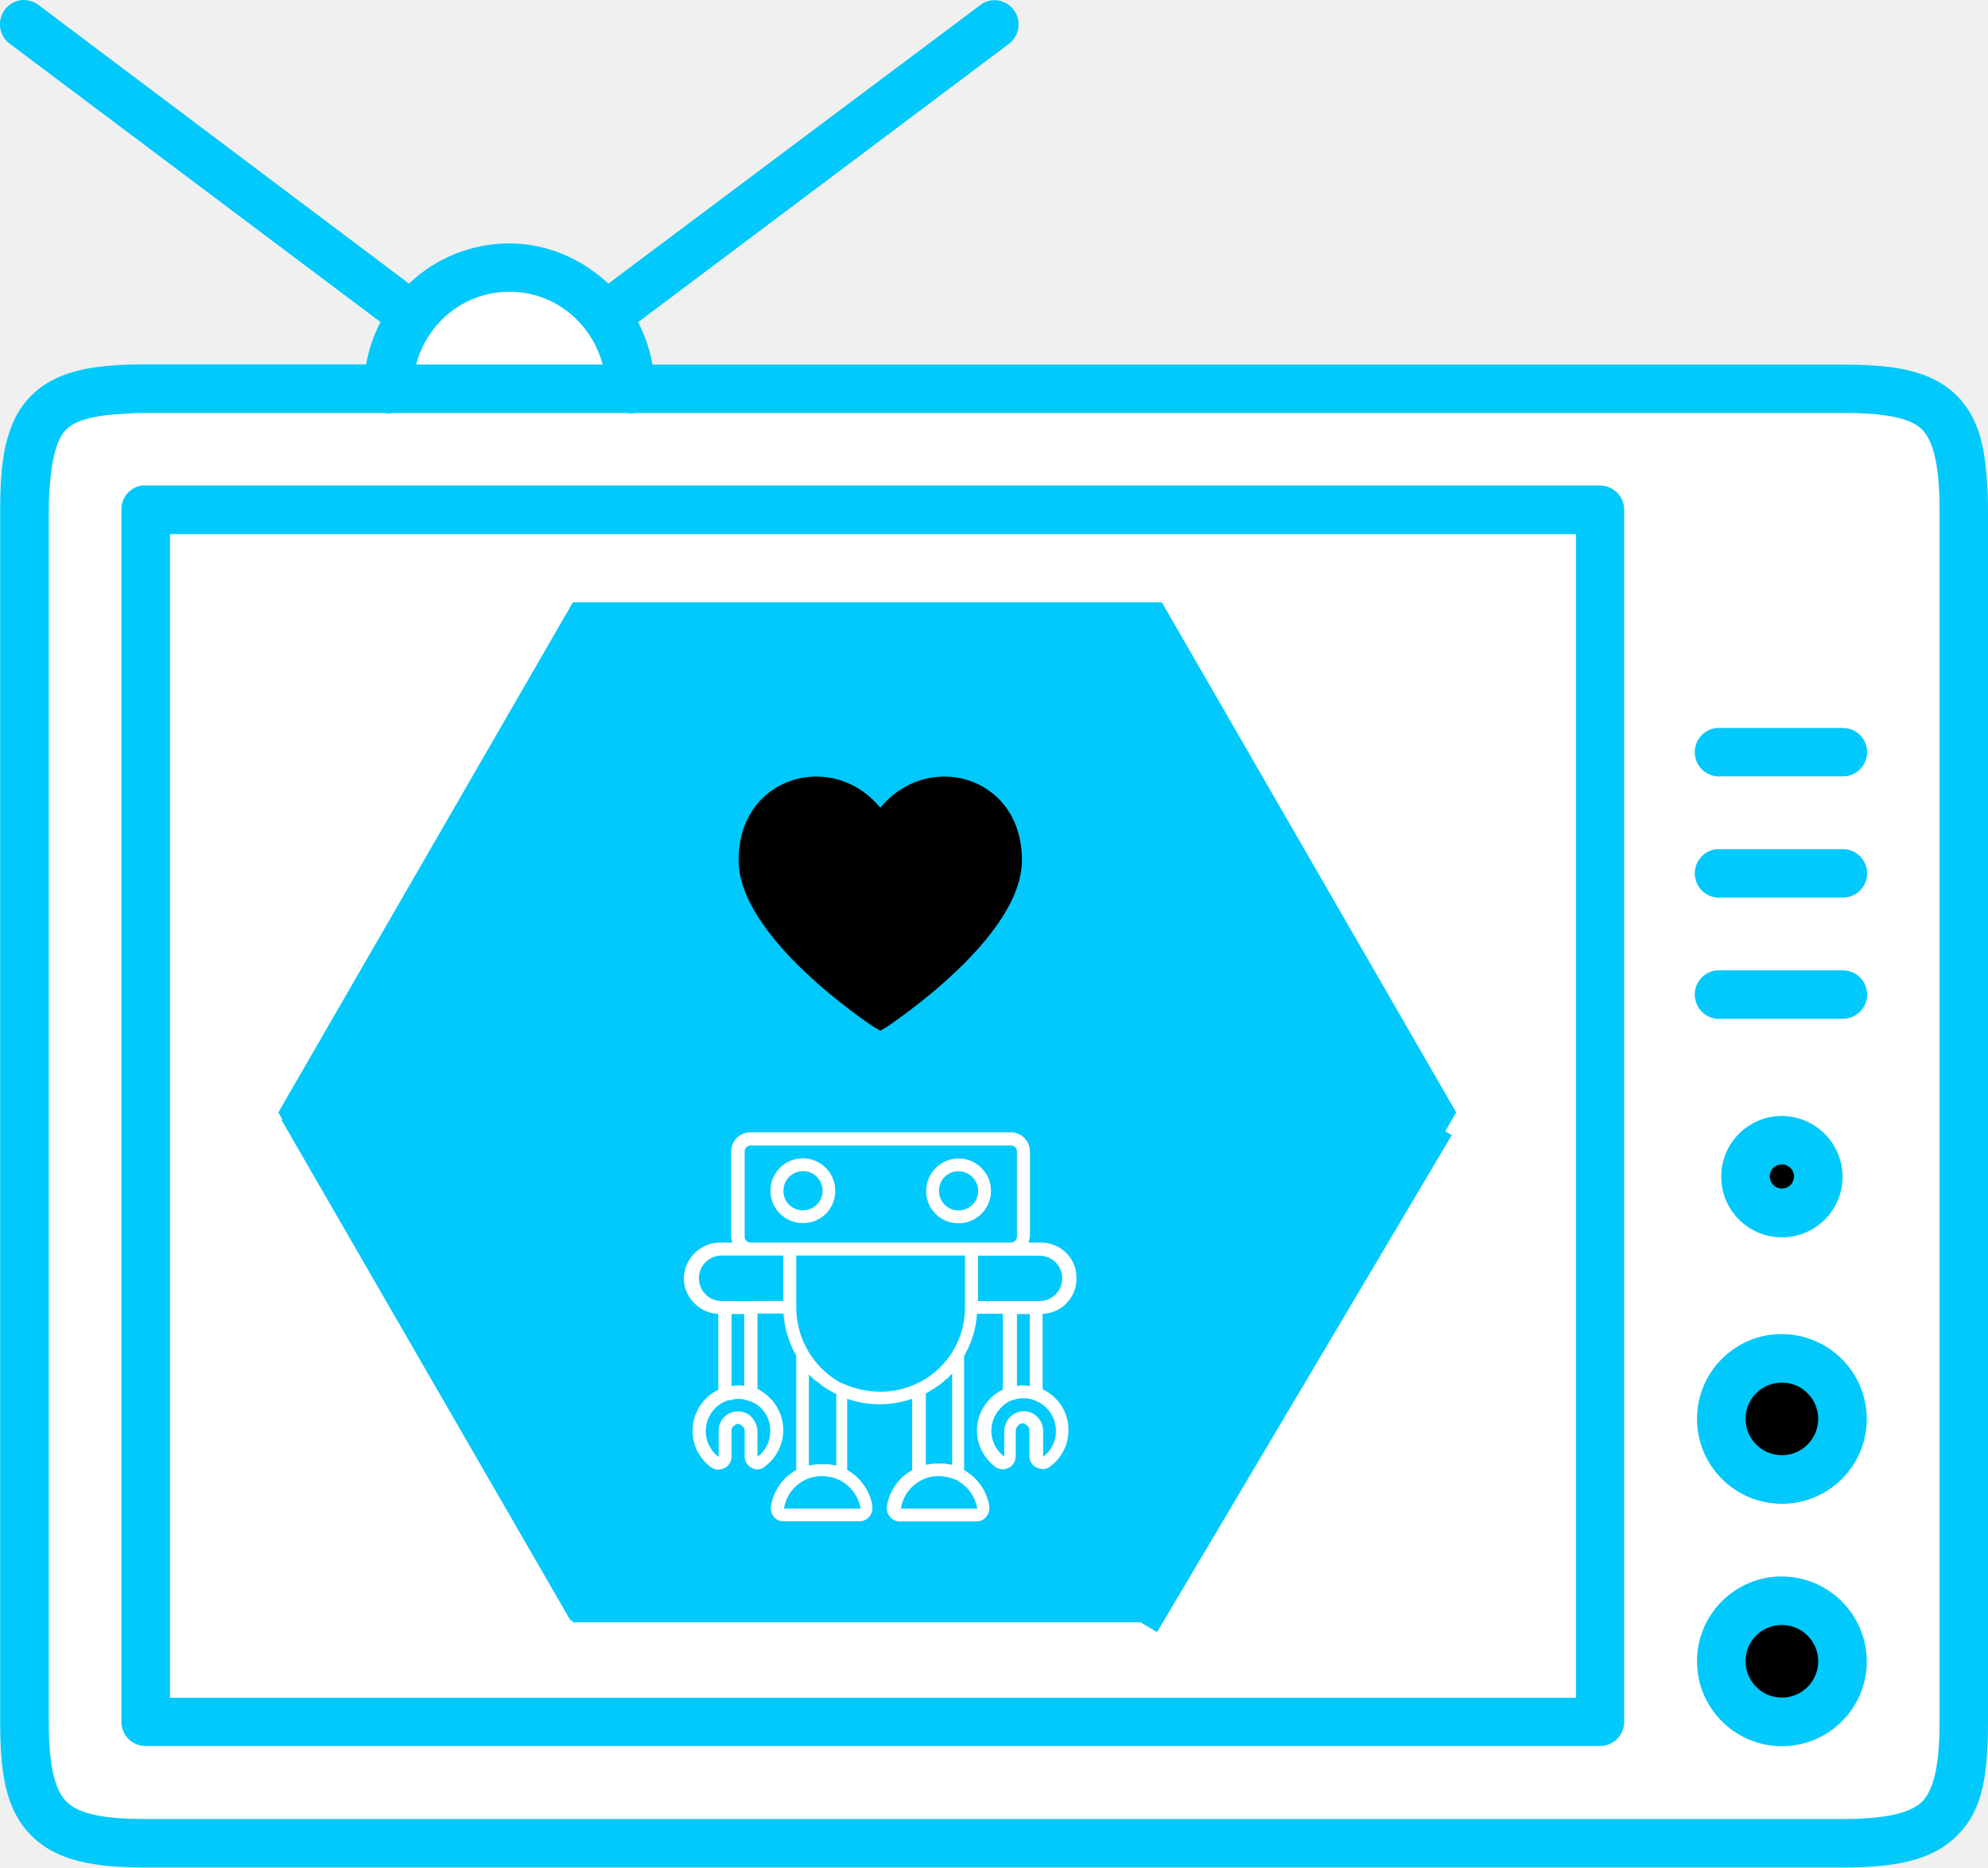
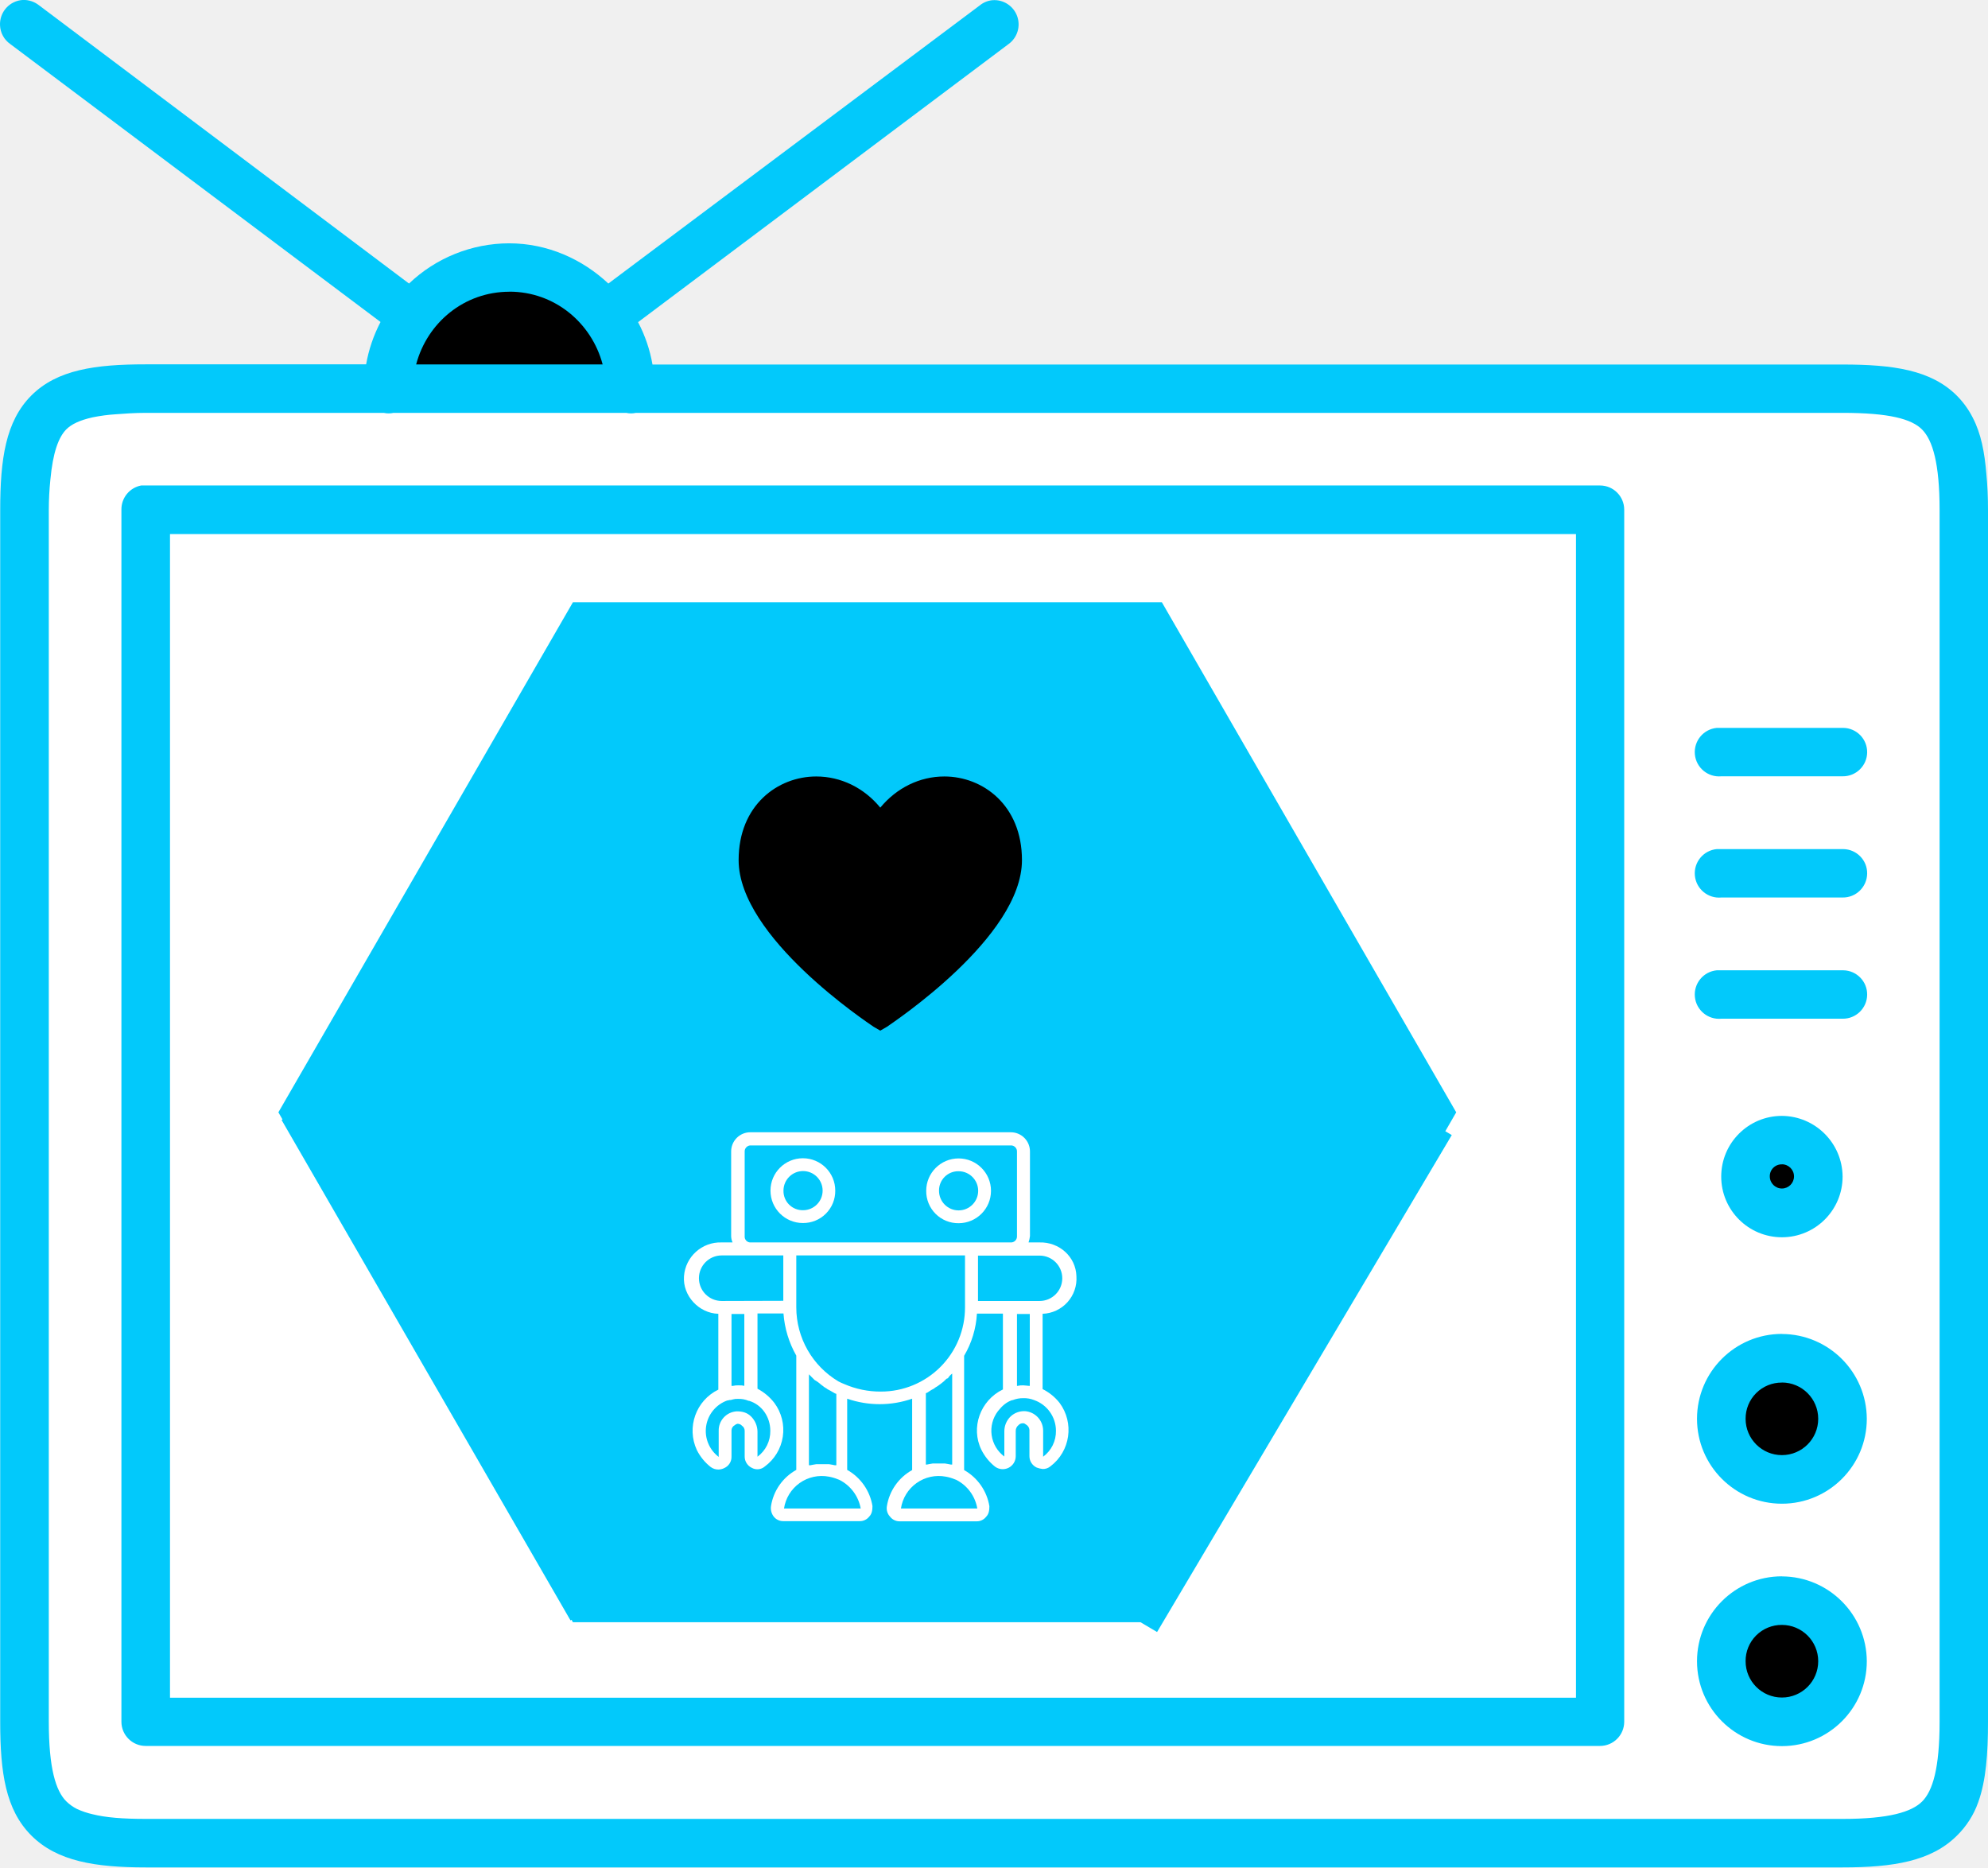
- <svg xmlns="http://www.w3.org/2000/svg" id="Layer_1" data-name="Layer 1" viewBox="0 0 1117 1049.2">
-   <defs>
-     <style>.cls-1{fill:#fff;}.cls-2{fill:#02c9fb;}</style>
-   </defs>
-   <g id="TV_BKGD" data-name="TV BKGD">
-     <rect class="cls-1" x="87.9" y="299.6" width="810.6" height="663.1" />
-     <rect class="cls-1" x="898.5" y="232" width="203.3" height="796.3" />
-     <rect class="cls-1" x="18" y="952.8" width="906.9" height="69.3" />
-     <rect class="cls-1" x="18" y="268.5" width="74.1" height="711" />
-     <rect class="cls-1" x="21.2" y="221.9" width="1073.2" height="86" />
-     <rect class="cls-1" x="230.5" y="163.9" width="120" height="43.2" />
-     <rect class="cls-1" x="257.2" y="153.1" width="65.6" height="14.9" />
-     <rect x="979.9" y="653.2" width="29.8" height="26.2" />
-     <rect x="967.4" y="769.6" width="67.8" height="53.5" />
-     <rect x="971" y="905.6" width="56.9" height="56.9" />
+ <svg xmlns="http://www.w3.org/2000/svg" id="b97f7e61-cddc-4197-8420-f77324f90ab6" data-name="Layer 1" viewBox="0 0 1117.02 1049.21">
+   <g id="e993c0ed-402f-4dd2-ba86-1d598fa2b431" data-name="TV BKGD">
+     <rect x="87.92" y="299.57" width="810.6" height="663.1" style="fill:#fff" />
+     <rect x="898.52" y="231.97" width="203.3" height="796.3" style="fill:#fff" />
+     <rect x="18.02" y="952.77" width="906.9" height="69.3" style="fill:#fff" />
+     <rect x="18.02" y="268.47" width="74.1" height="711" style="fill:#fff" />
+     <rect x="21.22" y="221.87" width="1073.2" height="86" style="fill:#fff" />
+     <rect x="230.52" y="163.87" width="120" height="43.2" style="fill:#fff" />
+     <rect x="257.22" y="153.07" width="65.6" height="14.9" style="fill:#fff" />
+     <rect x="979.92" y="653.17" width="29.8" height="26.2" />
+     <rect x="967.42" y="769.57" width="67.8" height="53.5" />
+     <rect x="971.02" y="905.57" width="56.9" height="56.9" />
  </g>
-   <g id="Shell">
-     <g id="a79de169-09ec-4a7a-ab9c-8cdea5ef464a">
-       <g id="ab7f11b5-6281-41fc-8479-8d7f2085a121">
-         <polygon class="cls-2" points="264.3 752.5 339.3 882.4 636.3 882.4 711.2 752.5 731.7 774.8 652.8 911.5 321.9 911.5 243.2 775.2 264.3 752.5" />
-         <polygon class="cls-2" points="235.3 702.1 190.8 625 339.3 367.5 636.3 367.5 784.8 625 739.8 702.9 760.6 724.7 818.2 625 652.8 338.4 321.9 338.4 156.4 625 213.9 724.5 235.3 702.1" />
+   <g id="facad3f0-5197-441c-b967-cd30dac34504" data-name="Layer 2">
+     <rect x="230.68" y="160.68" width="111.15" height="51.99" style="stroke:#000;stroke-miterlimit:10" />
+   </g>
+   <g id="a2103491-bdc0-446d-9d76-1a8a744b61ff" data-name="Shell">
+     <g id="bf5c73de-5d78-4c5f-bf9a-98da0516efa2" data-name="a79de169-09ec-4a7a-ab9c-8cdea5ef464a">
+       <g id="b1206629-ac01-4115-91cc-0ef7592347d1" data-name="ab7f11b5-6281-41fc-8479-8d7f2085a121">
+         <polygon points="264.32 752.47 339.32 882.37 636.32 882.37 711.22 752.47 731.72 774.77 652.82 911.47 321.92 911.47 243.22 775.17 264.32 752.47" style="fill:#02c9fb" />
+         <polygon points="235.32 702.07 190.82 624.97 339.32 367.47 636.32 367.47 784.82 624.97 739.82 702.87 760.62 724.67 818.22 624.97 652.82 338.37 321.92 338.37 156.42 624.97 213.92 724.47 235.32 702.07" style="fill:#02c9fb" />
      </g>
    </g>
-     <g id="a6f45107-d82c-43d7-9f86-2a039e347489">
-       <rect class="cls-2" x="325.6" y="353.9" width="324.7" height="541.9" />
-       <rect class="cls-2" x="329.56" y="350.5" width="324.68" height="559.37" transform="matrix(0.51, -0.86, 0.86, 0.51, -300.45, 736.39)" />
-       <rect class="cls-2" x="201.9" y="467.69" width="559.39" height="324.69" transform="translate(-250.5 325.21) rotate(-30)" />
+     <g id="e4c7a056-ff26-47df-9650-b5bf427637b1" data-name="a6f45107-d82c-43d7-9f86-2a039e347489">
+       <rect x="325.62" y="353.87" width="324.7" height="541.9" style="fill:#02c9fb" />
+       <rect x="329.56" y="350.5" width="324.68" height="559.37" transform="matrix(0.51, -0.86, 0.86, 0.51, -300.43, 736.36)" style="fill:#02c9fb" />
+       <rect x="201.9" y="467.69" width="559.39" height="324.69" transform="translate(-250.48 325.18) rotate(-30)" style="fill:#02c9fb" />
    </g>
  </g>
-   <g id="TV">
-     <g id="layer1">
-       <path id="path7416" class="cls-2" d="M12.9,0A13.63,13.63,0,0,0,0,14.34a13.46,13.46,0,0,0,5.7,10.4l208.1,156.2a81.7,81.7,0,0,0-8.1,23.8H81.9c-28.4,0-49.8,3-64.3,17.5S.1,258.14.1,286.54v681c0,28.4,3,49.3,17.5,63.8s35.9,17.9,64.3,17.9h953.4c28.4,0,49.8-3.4,64.3-17.9a49.05,49.05,0,0,0,11.9-18.7c4.4-12.2,5.5-27.4,5.5-45.1v-681c0-7.1-.3-13.8-.9-20-1-12.4-3-22.9-7.7-31.9a48.9,48.9,0,0,0-8.9-12.3c-14.5-14.5-35.9-17.5-64.3-17.5H366.6a80.7,80.7,0,0,0-8.1-23.8L566.6,24.84a13.64,13.64,0,0,0-9-24.7,13.28,13.28,0,0,0-7.2,3L341.8,159.34c-14.6-13.7-34.2-22.6-55.8-22.6a81.76,81.76,0,0,0-56.2,22.6L21.9,3A14,14,0,0,0,12.9,0Zm273.3,163.9c25.4,0,46.2,17.5,52.4,40.9H233.8C240,181.34,260.8,163.94,286.2,163.94ZM81.9,232H215.6a12.75,12.75,0,0,0,5.5,0H351.8a12.75,12.75,0,0,0,5.5,0h678c26.1,0,38.8,3.4,44.7,9.4s9.8,19,9.8,45.1v681c0,26.1-3.9,38.8-9.8,44.7s-18.6,9.8-44.7,9.8H81.9c-13.1,0-22.6-.8-29.8-2.6a43.87,43.87,0,0,1-8.9-3,23.72,23.72,0,0,1-6-4.3c-5.9-5.9-9.8-18.6-9.8-44.7v-681a166.37,166.37,0,0,1,.9-17c1.4-15,4.5-23.6,8.9-28.1,3-3,7.7-5.2,14.9-6.8a95.22,95.22,0,0,1,12.8-1.7C69.8,232.44,75.4,232,81.9,232Zm-2.6,40.8a13.64,13.64,0,0,0-11.1,13.6v681A13.61,13.61,0,0,0,81.8,981H899a13.61,13.61,0,0,0,13.6-13.6v-681a13.61,13.61,0,0,0-13.6-13.6H79.3Zm16.2,27.3h790v653.8H95.5ZM964.6,409a13.66,13.66,0,1,0,2.6,27.2h68.1a13.6,13.6,0,1,0,.4-27.2H964.6Zm0,68.1a13.66,13.66,0,1,0,2.6,27.2h68.1a13.6,13.6,0,1,0,.4-27.2H964.6Zm0,68.1a13.66,13.66,0,1,0,2.6,27.2h68.1a13.6,13.6,0,1,0,.4-27.2H964.6Zm36.6,81.8a34.1,34.1,0,1,0,34.1,34.1A34.34,34.34,0,0,0,1001.2,627Zm0,27.2a6.8,6.8,0,1,1-6.8,6.8A6.62,6.62,0,0,1,1001.2,654.24Zm0,95.3a47.7,47.7,0,1,0,47.7,47.7A47.89,47.89,0,0,0,1001.2,749.54Zm0,27.3a20.4,20.4,0,1,1-20.4,20.4A20.23,20.23,0,0,1,1001.2,776.84Zm0,108.9a47.7,47.7,0,1,0,47.7,47.7A47.89,47.89,0,0,0,1001.2,885.74Zm0,27.3a20.4,20.4,0,1,1-20.4,20.4A20.23,20.23,0,0,1,1001.2,913Z" />
+   <g id="b6db27ab-0ae2-4c44-be81-d7f54573d785" data-name="TV">
+     <g id="b5b97921-026a-4794-9aa2-11415154245e" data-name="layer1">
+       <path id="e357a3b6-9e9e-499c-9d7b-f2b7477ea8b1" data-name="path7416" d="M12.9,0A13.63,13.63,0,0,0,0,14.34a13.46,13.46,0,0,0,5.7,10.4l208.1,156.2a81.7,81.7,0,0,0-8.1,23.8H81.9c-28.4,0-49.8,3-64.3,17.5S.1,258.14.1,286.54v681c0,28.4,3,49.3,17.5,63.8s35.9,17.9,64.3,17.9h953.4c28.4,0,49.8-3.4,64.3-17.9a49.05,49.05,0,0,0,11.9-18.7c4.4-12.2,5.5-27.4,5.5-45.1v-681c0-7.1-.3-13.8-.9-20-1-12.4-3-22.9-7.7-31.9a48.9,48.9,0,0,0-8.9-12.3c-14.5-14.5-35.9-17.5-64.3-17.5H366.6a80.7,80.7,0,0,0-8.1-23.8L566.6,24.84a13.64,13.64,0,0,0-9-24.7,13.28,13.28,0,0,0-7.2,3L341.8,159.34c-14.6-13.7-34.2-22.6-55.8-22.6a81.76,81.76,0,0,0-56.2,22.6L21.9,3A14,14,0,0,0,12.9,0Zm273.3,163.9c25.4,0,46.2,17.5,52.4,40.9H233.8C240,181.34,260.8,163.94,286.2,163.94ZM81.9,232H215.6a12.75,12.75,0,0,0,5.5,0H351.8a12.75,12.75,0,0,0,5.5,0h678c26.1,0,38.8,3.4,44.7,9.4s9.8,19,9.8,45.1v681c0,26.1-3.9,38.8-9.8,44.7s-18.6,9.8-44.7,9.8H81.9c-13.1,0-22.6-.8-29.8-2.6a43.87,43.87,0,0,1-8.9-3,23.72,23.72,0,0,1-6-4.3c-5.9-5.9-9.8-18.6-9.8-44.7v-681a166.37,166.37,0,0,1,.9-17c1.4-15,4.5-23.6,8.9-28.1,3-3,7.7-5.2,14.9-6.8a95.22,95.22,0,0,1,12.8-1.7C69.8,232.44,75.4,232,81.9,232Zm-2.6,40.8a13.64,13.64,0,0,0-11.1,13.6v681A13.61,13.61,0,0,0,81.8,981H899a13.61,13.61,0,0,0,13.6-13.6v-681a13.61,13.61,0,0,0-13.6-13.6H79.3Zm16.2,27.3h790v653.8H95.5ZM964.6,409a13.66,13.66,0,1,0,2.6,27.2h68.1a13.6,13.6,0,1,0,.4-27.2H964.6Zm0,68.1a13.66,13.66,0,1,0,2.6,27.2h68.1a13.6,13.6,0,1,0,.4-27.2H964.6Zm0,68.1a13.66,13.66,0,1,0,2.6,27.2h68.1a13.6,13.6,0,1,0,.4-27.2H964.6Zm36.6,81.8a34.1,34.1,0,1,0,34.1,34.1A34.34,34.34,0,0,0,1001.2,627Zm0,27.2a6.8,6.8,0,1,1-6.8,6.8A6.62,6.62,0,0,1,1001.2,654.24Zm0,95.3a47.7,47.7,0,1,0,47.7,47.7A47.89,47.89,0,0,0,1001.2,749.54Zm0,27.3a20.4,20.4,0,1,1-20.4,20.4A20.23,20.23,0,0,1,1001.2,776.84Zm0,108.9a47.7,47.7,0,1,0,47.7,47.7A47.89,47.89,0,0,0,1001.2,885.74Zm0,27.3a20.4,20.4,0,1,1-20.4,20.4A20.23,20.23,0,0,1,1001.2,913Z" transform="translate(0.02 -0.03)" style="fill:#02c9fb" />
    </g>
  </g>
-   <g id="Robot">
-     <g id="Bot_33" data-name="Bot 33">
-       <path class="cls-1" d="M469.3,669a18.2,18.2,0,1,0-18.2,18.2A18,18,0,0,0,469.3,669Zm-29.1,0a11,11,0,1,1,11,11A10.78,10.78,0,0,1,440.2,669Z" />
-       <path class="cls-1" d="M538.6,687.3a18.2,18.2,0,1,0-18.2-18.2A18,18,0,0,0,538.6,687.3Zm0-29.2a11,11,0,1,1-11,11A10.78,10.78,0,0,1,538.6,658.1Z" />
-       <path class="cls-1" d="M584.1,698.1h-6.2a16.75,16.75,0,0,0,.8-3.6V647.2a10.78,10.78,0,0,0-11-11H421.8a10.78,10.78,0,0,0-11,11v47.3a9,9,0,0,0,.8,3.6h-6.2a20.51,20.51,0,0,0-21.1,19c-.8,11,8.4,20.8,19.3,21.1v42.6a25.71,25.71,0,0,0-12.1,33.9,28.1,28.1,0,0,0,7.7,9.5,7.09,7.09,0,0,0,4.4,1.5,7.64,7.64,0,0,0,3.3-.8,6.87,6.87,0,0,0,4.1-6.6V803.7a3.29,3.29,0,0,1,1.8-2.9,3.15,3.15,0,0,1,1.5-.8,3.27,3.27,0,0,1,2.6,1.1,3.39,3.39,0,0,1,1.5,2.9v14.2a7.06,7.06,0,0,0,4.1,6.6,6.39,6.39,0,0,0,7.2-.8,25.47,25.47,0,0,0,5.4-35.7,29,29,0,0,0-9.5-8V738h14.6a56.43,56.43,0,0,0,7.2,23.7v64.2a28.25,28.25,0,0,0-14.2,20.3,7.78,7.78,0,0,0,1.5,5.9,6.71,6.71,0,0,0,5.4,2.6H483a6.59,6.59,0,0,0,5.4-2.6c1.5-1.5,1.8-3.6,1.8-5.9A28.61,28.61,0,0,0,476,825.9v-40a55.69,55.69,0,0,0,36.5,0V826a28.25,28.25,0,0,0-14.2,20.3,6.85,6.85,0,0,0,1.8,5.9,6.71,6.71,0,0,0,5.4,2.6h43.2a6.59,6.59,0,0,0,5.4-2.6c1.5-1.5,1.8-3.6,1.8-5.9A28.61,28.61,0,0,0,541.7,826V761.8a52.44,52.44,0,0,0,7.2-23.7h14.6v42.6c-12.8,6.2-18.2,21.5-12.1,33.9a28.1,28.1,0,0,0,7.7,9.5,7.3,7.3,0,0,0,11.6-5.8V804.1a4.05,4.05,0,0,1,1.5-3.3,3.27,3.27,0,0,1,2.6-1.1c.8,0,1.1.3,1.8.8a3.74,3.74,0,0,1,1.8,2.9V818a7.06,7.06,0,0,0,4.1,6.6,14.37,14.37,0,0,0,3.3.8,6.53,6.53,0,0,0,4.4-1.5,25.59,25.59,0,0,0,5.1-35.7,28.1,28.1,0,0,0-9.5-7.7V738.2a19.75,19.75,0,0,0,19-21.1C604.5,706.1,595.1,697.8,584.1,698.1Zm-165.7-3.6V647.2a3.36,3.36,0,0,1,3.6-3.6H567.8a3.36,3.36,0,0,1,3.6,3.6v47.3a3.36,3.36,0,0,1-3.6,3.6H422A3.27,3.27,0,0,1,418.4,694.5Zm14.4,109.4a17.73,17.73,0,0,1-7.2,14.6V804.3a12.22,12.22,0,0,0-3.6-8.4c-2.3-2.3-5.1-2.9-8-2.9a10.75,10.75,0,0,0-10.2,11v14.6a18.22,18.22,0,0,1,4.8-31.7h.3a5,5,0,0,1,1.8-.3l1.1-.3a8.63,8.63,0,0,1,2.9-.3,13.81,13.81,0,0,1,5.9,1.1h.3C428.1,789.3,432.8,796.2,432.8,803.9Zm-14.4-25.2a12.68,12.68,0,0,0-3.3-.3h0a11.94,11.94,0,0,0-3.3.3H411V738.3h7.2v40.4ZM405.5,731a12.8,12.8,0,0,1,0-25.6h34.6v25.5l-34.6.1Zm55.8,47,1.1.8c.8.8,1.8,1.1,2.6,1.8l1.5.8,2.6,1.5.8.3v40.1h-.8l-1.5-.3a13,13,0,0,1-1.8-.3h-7.2l-1.8.3-1.5.3h-.8V772.2l.3.3,2.6,2.6.3.3A18.31,18.31,0,0,1,461.3,778Zm22.3,69.6H440.5a21.44,21.44,0,0,1,25.2-17.9,24.61,24.61,0,0,1,5.1,1.5l.8.3A22.45,22.45,0,0,1,483.6,847.6Zm-9.2-69.9a33.1,33.1,0,0,1-3.3-1.5,48.4,48.4,0,0,1-23.7-41.6V705.4h94.8v29.2a47.2,47.2,0,0,1-47.3,47.3,50.85,50.85,0,0,1-20.5-4.2Zm60.6-5.9v51.1h-.8l-1.5-.3a13,13,0,0,1-1.8-.3h-6.8l-1.8.3-1.5.3h-.6V782.8l.8-.3,2.3-1.5,1.5-.8c.8-.8,1.8-1.1,2.6-1.8l1.1-.8a22.13,22.13,0,0,0,3.3-2.9l.8-.3a9.12,9.12,0,0,1,2.4-2.6Zm14.1,75.8H506.2a21.44,21.44,0,0,1,25.2-17.9,24.61,24.61,0,0,1,5.1,1.5l.8.3A22.21,22.21,0,0,1,549.1,847.6Zm29.5-68.9c-1.1,0-2.6-.3-3.6-.3h0a11.94,11.94,0,0,0-3.3.3h-.3V738.3h7.2v40.4Zm14.7,25.2a17.73,17.73,0,0,1-7.2,14.6V803.9a11,11,0,0,0-10.2-11,11.16,11.16,0,0,0-8,2.9,11.57,11.57,0,0,0-3.6,8.4v14.2a18.09,18.09,0,0,1-3.6-25.5c2.3-2.9,4.7-5.1,8-6.2h.3a15.41,15.41,0,0,1,5.9-1.1,15.24,15.24,0,0,1,6.2,1.1h0A18.32,18.32,0,0,1,593.3,803.9ZM584.1,731H549.5V705.5h34.6a12.75,12.75,0,1,1,0,25.5Z" />
+   <g id="ed1fc855-cdc5-41b8-aa16-91c6d10c58f6" data-name="Robot">
+     <g id="fc36c86f-cded-4fd3-b265-3b4c8f6dcc2c" data-name="Bot 33">
+       <path d="M469.3,669a18.2,18.2,0,1,0-18.2,18.2A18,18,0,0,0,469.3,669Zm-29.1,0a11,11,0,1,1,11,11A10.78,10.78,0,0,1,440.2,669Z" transform="translate(0.02 -0.03)" style="fill:#fff" />
+       <path d="M538.6,687.3a18.2,18.2,0,1,0-18.2-18.2A18,18,0,0,0,538.6,687.3Zm0-29.2a11,11,0,1,1-11,11A10.78,10.78,0,0,1,538.6,658.1Z" transform="translate(0.02 -0.03)" style="fill:#fff" />
+       <path d="M584.1,698.1h-6.2a16.75,16.75,0,0,0,.8-3.6V647.2a10.78,10.78,0,0,0-11-11H421.8a10.78,10.78,0,0,0-11,11v47.3a9,9,0,0,0,.8,3.6h-6.2a20.51,20.51,0,0,0-21.1,19c-.8,11,8.4,20.8,19.3,21.1v42.6a25.71,25.71,0,0,0-12.1,33.9,28.1,28.1,0,0,0,7.7,9.5,7.09,7.09,0,0,0,4.4,1.5,7.64,7.64,0,0,0,3.3-.8,6.87,6.87,0,0,0,4.1-6.6V803.7a3.29,3.29,0,0,1,1.8-2.9,3.15,3.15,0,0,1,1.5-.8,3.27,3.27,0,0,1,2.6,1.1,3.39,3.39,0,0,1,1.5,2.9v14.2a7.06,7.06,0,0,0,4.1,6.6,6.39,6.39,0,0,0,7.2-.8,25.47,25.47,0,0,0,5.4-35.7,29,29,0,0,0-9.5-8V738h14.6a56.43,56.43,0,0,0,7.2,23.7v64.2a28.25,28.25,0,0,0-14.2,20.3,7.78,7.78,0,0,0,1.5,5.9,6.71,6.71,0,0,0,5.4,2.6H483a6.59,6.59,0,0,0,5.4-2.6c1.5-1.5,1.8-3.6,1.8-5.9A28.61,28.61,0,0,0,476,825.9v-40a55.69,55.69,0,0,0,36.5,0V826a28.25,28.25,0,0,0-14.2,20.3,6.85,6.85,0,0,0,1.8,5.9,6.71,6.71,0,0,0,5.4,2.6h43.2a6.59,6.59,0,0,0,5.4-2.6c1.5-1.5,1.8-3.6,1.8-5.9A28.61,28.61,0,0,0,541.7,826V761.8a52.44,52.44,0,0,0,7.2-23.7h14.6v42.6c-12.8,6.2-18.2,21.5-12.1,33.9a28.1,28.1,0,0,0,7.7,9.5,7.3,7.3,0,0,0,11.6-5.8V804.1a4.05,4.05,0,0,1,1.5-3.3,3.27,3.27,0,0,1,2.6-1.1c.8,0,1.1.3,1.8.8a3.74,3.74,0,0,1,1.8,2.9V818a7.06,7.06,0,0,0,4.1,6.6,14.37,14.37,0,0,0,3.3.8,6.53,6.53,0,0,0,4.4-1.5,25.59,25.59,0,0,0,5.1-35.7,28.1,28.1,0,0,0-9.5-7.7V738.2a19.75,19.75,0,0,0,19-21.1C604.5,706.1,595.1,697.8,584.1,698.1Zm-165.7-3.6V647.2a3.36,3.36,0,0,1,3.6-3.6H567.8a3.36,3.36,0,0,1,3.6,3.6v47.3a3.36,3.36,0,0,1-3.6,3.6H422A3.27,3.27,0,0,1,418.4,694.5Zm14.4,109.4a17.73,17.73,0,0,1-7.2,14.6V804.3a12.22,12.22,0,0,0-3.6-8.4c-2.3-2.3-5.1-2.9-8-2.9a10.75,10.75,0,0,0-10.2,11v14.6a18.22,18.22,0,0,1,4.8-31.7h.3a5,5,0,0,1,1.8-.3l1.1-.3a8.63,8.63,0,0,1,2.9-.3,13.81,13.81,0,0,1,5.9,1.1h.3C428.1,789.3,432.8,796.2,432.8,803.9Zm-14.4-25.2a12.68,12.68,0,0,0-3.3-.3h0a11.94,11.94,0,0,0-3.3.3H411V738.3h7.2v40.4ZM405.5,731a12.8,12.8,0,0,1,0-25.6h34.6v25.5l-34.6.1Zm55.8,47,1.1.8c.8.8,1.8,1.1,2.6,1.8l1.5.8,2.6,1.5.8.3v40.1h-.8l-1.5-.3a13,13,0,0,1-1.8-.3h-7.2l-1.8.3-1.5.3h-.8V772.2l.3.3,2.6,2.6.3.3A18.31,18.31,0,0,1,461.3,778Zm22.3,69.6H440.5a21.44,21.44,0,0,1,25.2-17.9,24.61,24.61,0,0,1,5.1,1.5l.8.3A22.45,22.45,0,0,1,483.6,847.6Zm-9.2-69.9a33.1,33.1,0,0,1-3.3-1.5,48.4,48.4,0,0,1-23.7-41.6V705.4h94.8v29.2a47.2,47.2,0,0,1-47.3,47.3,50.85,50.85,0,0,1-20.5-4.2Zm60.6-5.9v51.1h-.8l-1.5-.3a13,13,0,0,1-1.8-.3h-6.8l-1.8.3-1.5.3h-.6V782.8l.8-.3,2.3-1.5,1.5-.8c.8-.8,1.8-1.1,2.6-1.8l1.1-.8a22.13,22.13,0,0,0,3.3-2.9l.8-.3a9.12,9.12,0,0,1,2.4-2.6Zm14.1,75.8H506.2a21.44,21.44,0,0,1,25.2-17.9,24.61,24.61,0,0,1,5.1,1.5l.8.3A22.21,22.21,0,0,1,549.1,847.6Zm29.5-68.9c-1.1,0-2.6-.3-3.6-.3h0a11.94,11.94,0,0,0-3.3.3h-.3V738.3h7.2v40.4Zm14.7,25.2a17.73,17.73,0,0,1-7.2,14.6V803.9a11,11,0,0,0-10.2-11,11.16,11.16,0,0,0-8,2.9,11.57,11.57,0,0,0-3.6,8.4v14.2a18.09,18.09,0,0,1-3.6-25.5c2.3-2.9,4.7-5.1,8-6.2h.3a15.41,15.41,0,0,1,5.9-1.1,15.24,15.24,0,0,1,6.2,1.1h0A18.32,18.32,0,0,1,593.3,803.9ZM584.1,731H549.5V705.5h34.6a12.75,12.75,0,1,1,0,25.5Z" transform="translate(0.02 -0.03)" style="fill:#fff" />
    </g>
  </g>
-   <g id="Layer_8" data-name="Layer 8">
-     <path d="M494.6,579.1l-3.8-2.2c-3-2.1-75.8-50.2-75.8-93.6,0-30.9,22-47,43.6-47,13.8,0,26.8,6.3,36,17.5,9.2-11.1,22.1-17.5,36-17.5,21.6,0,43.6,16.1,43.6,47,0,43.4-72.8,91.4-75.8,93.6Z" />
+   <g id="e4845f4a-8e35-4ba3-abd9-271dfa2f91b4" data-name="Layer 8">
+     <path d="M494.6,579.1l-3.8-2.2c-3-2.1-75.8-50.2-75.8-93.6,0-30.9,22-47,43.6-47,13.8,0,26.8,6.3,36,17.5,9.2-11.1,22.1-17.5,36-17.5,21.6,0,43.6,16.1,43.6,47,0,43.4-72.8,91.4-75.8,93.6Z" transform="translate(0.02 -0.03)" />
  </g>
</svg>
